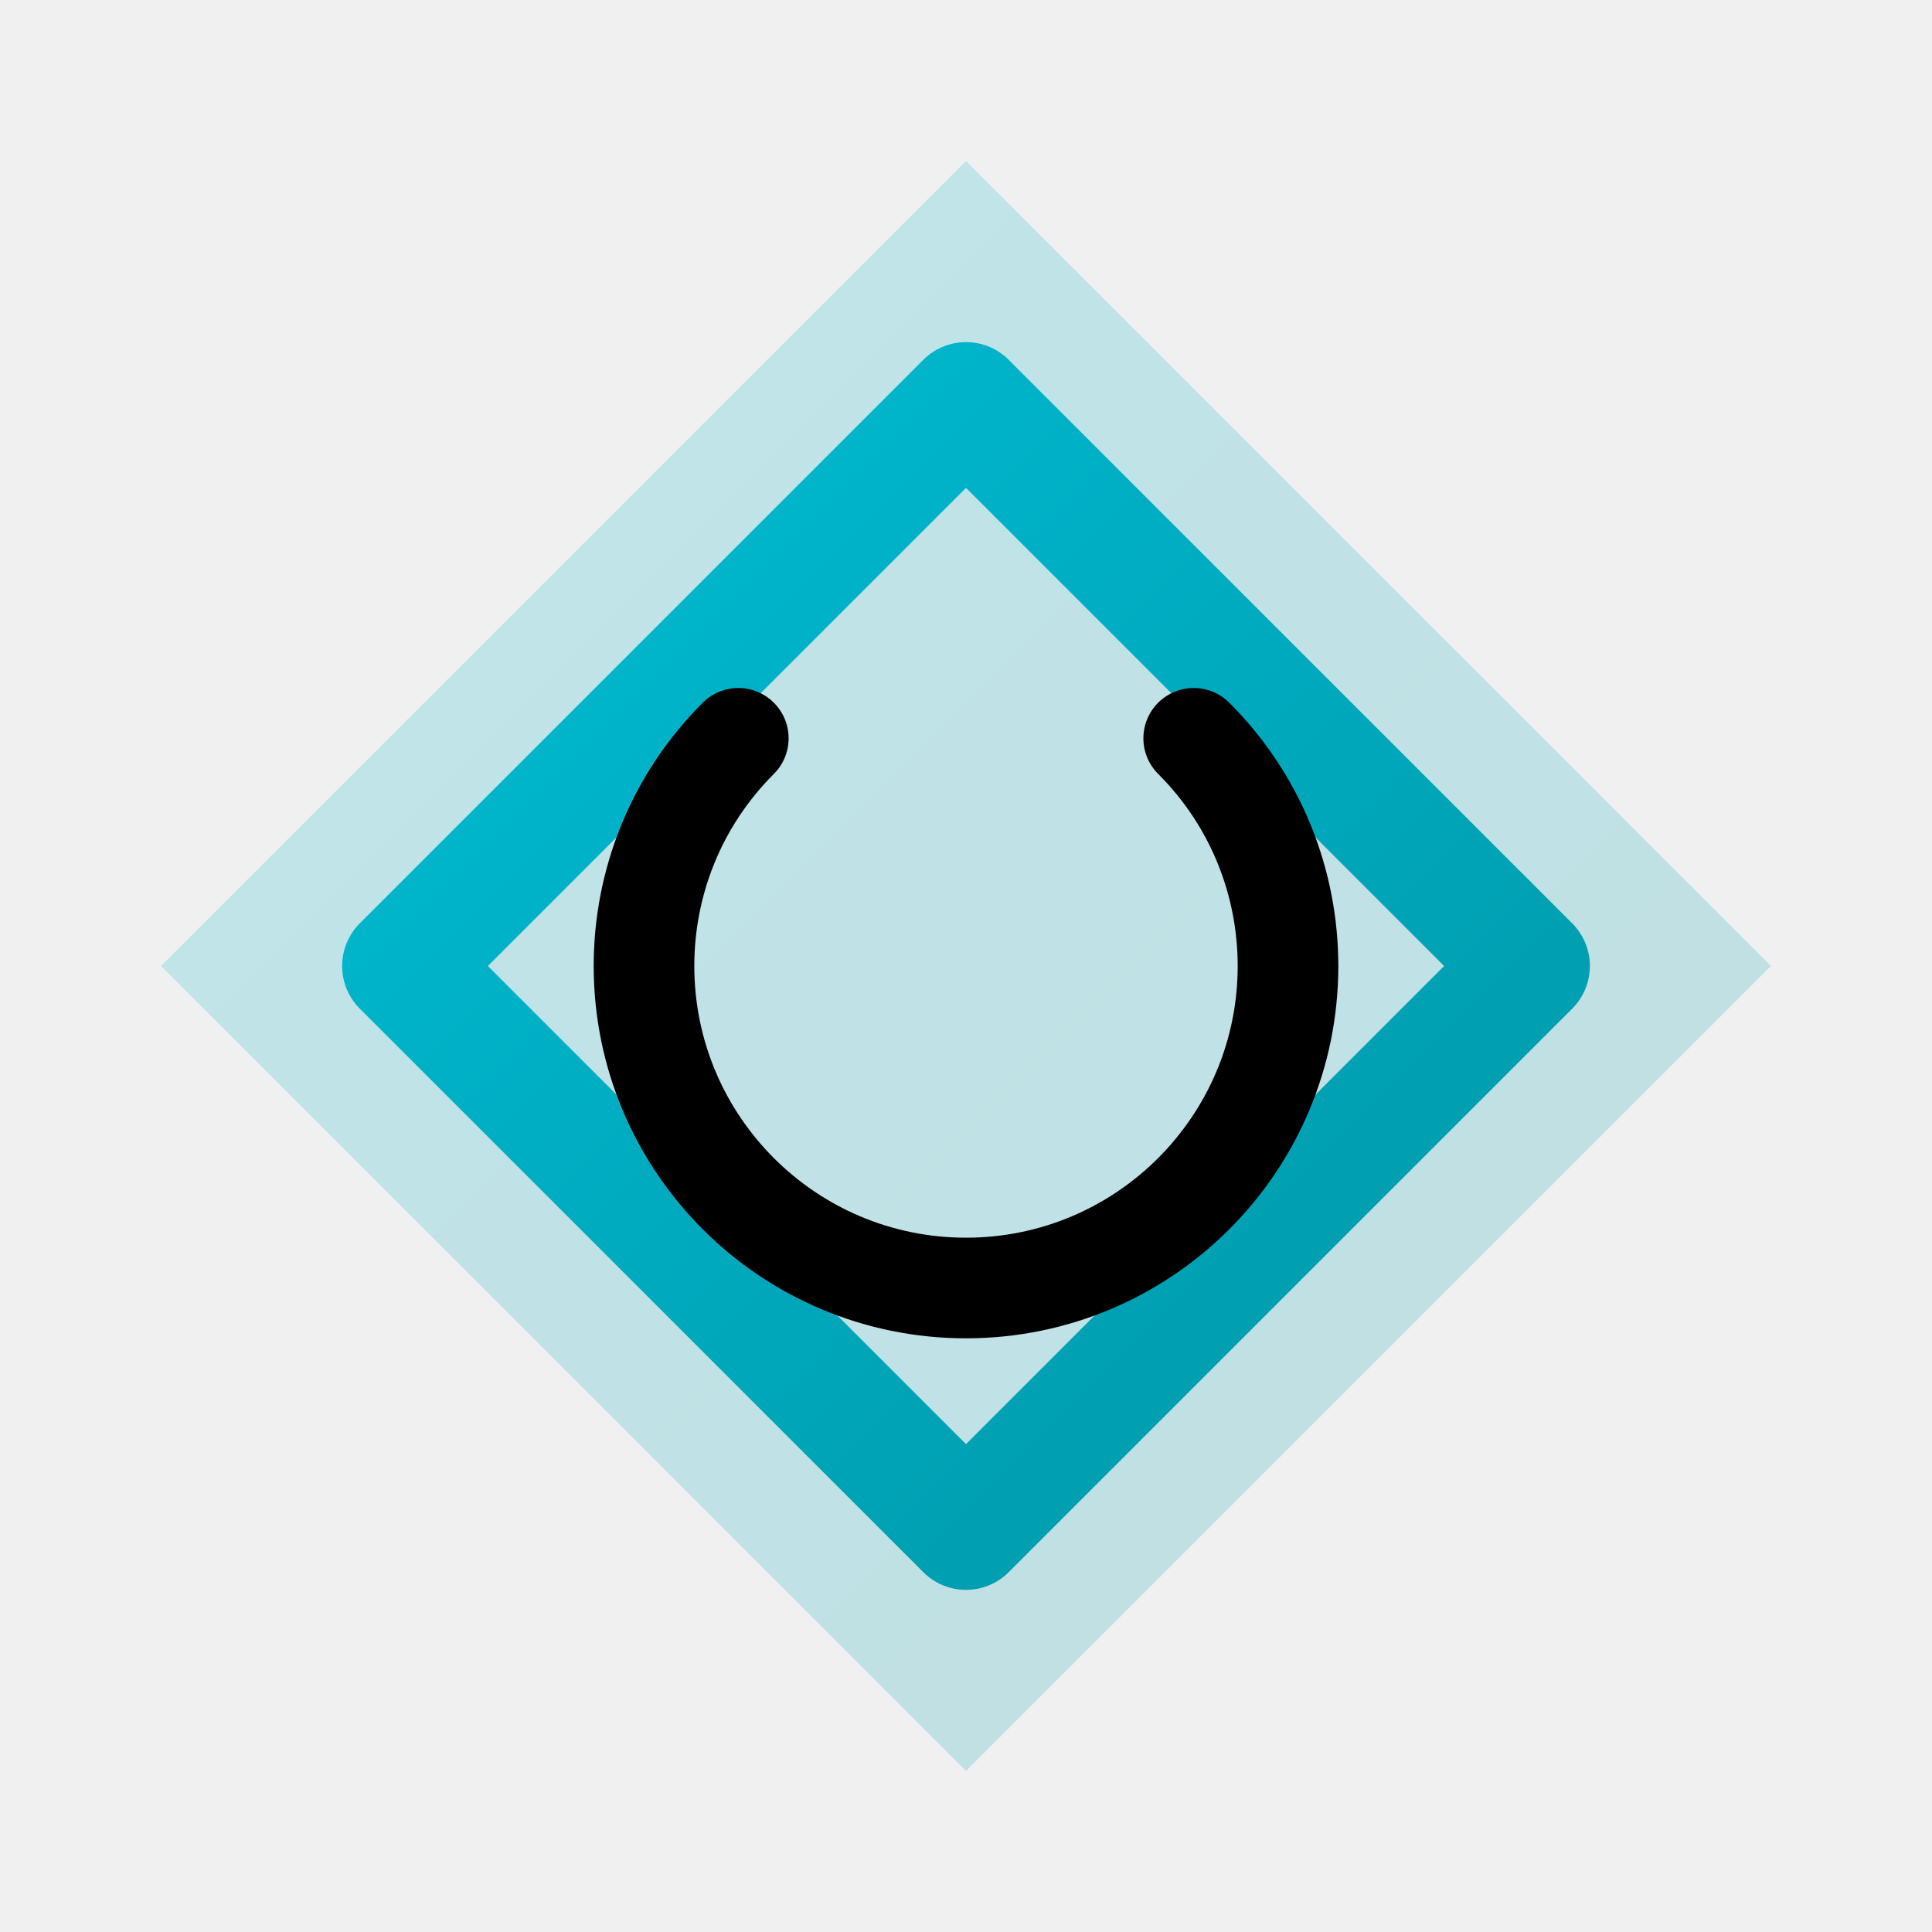
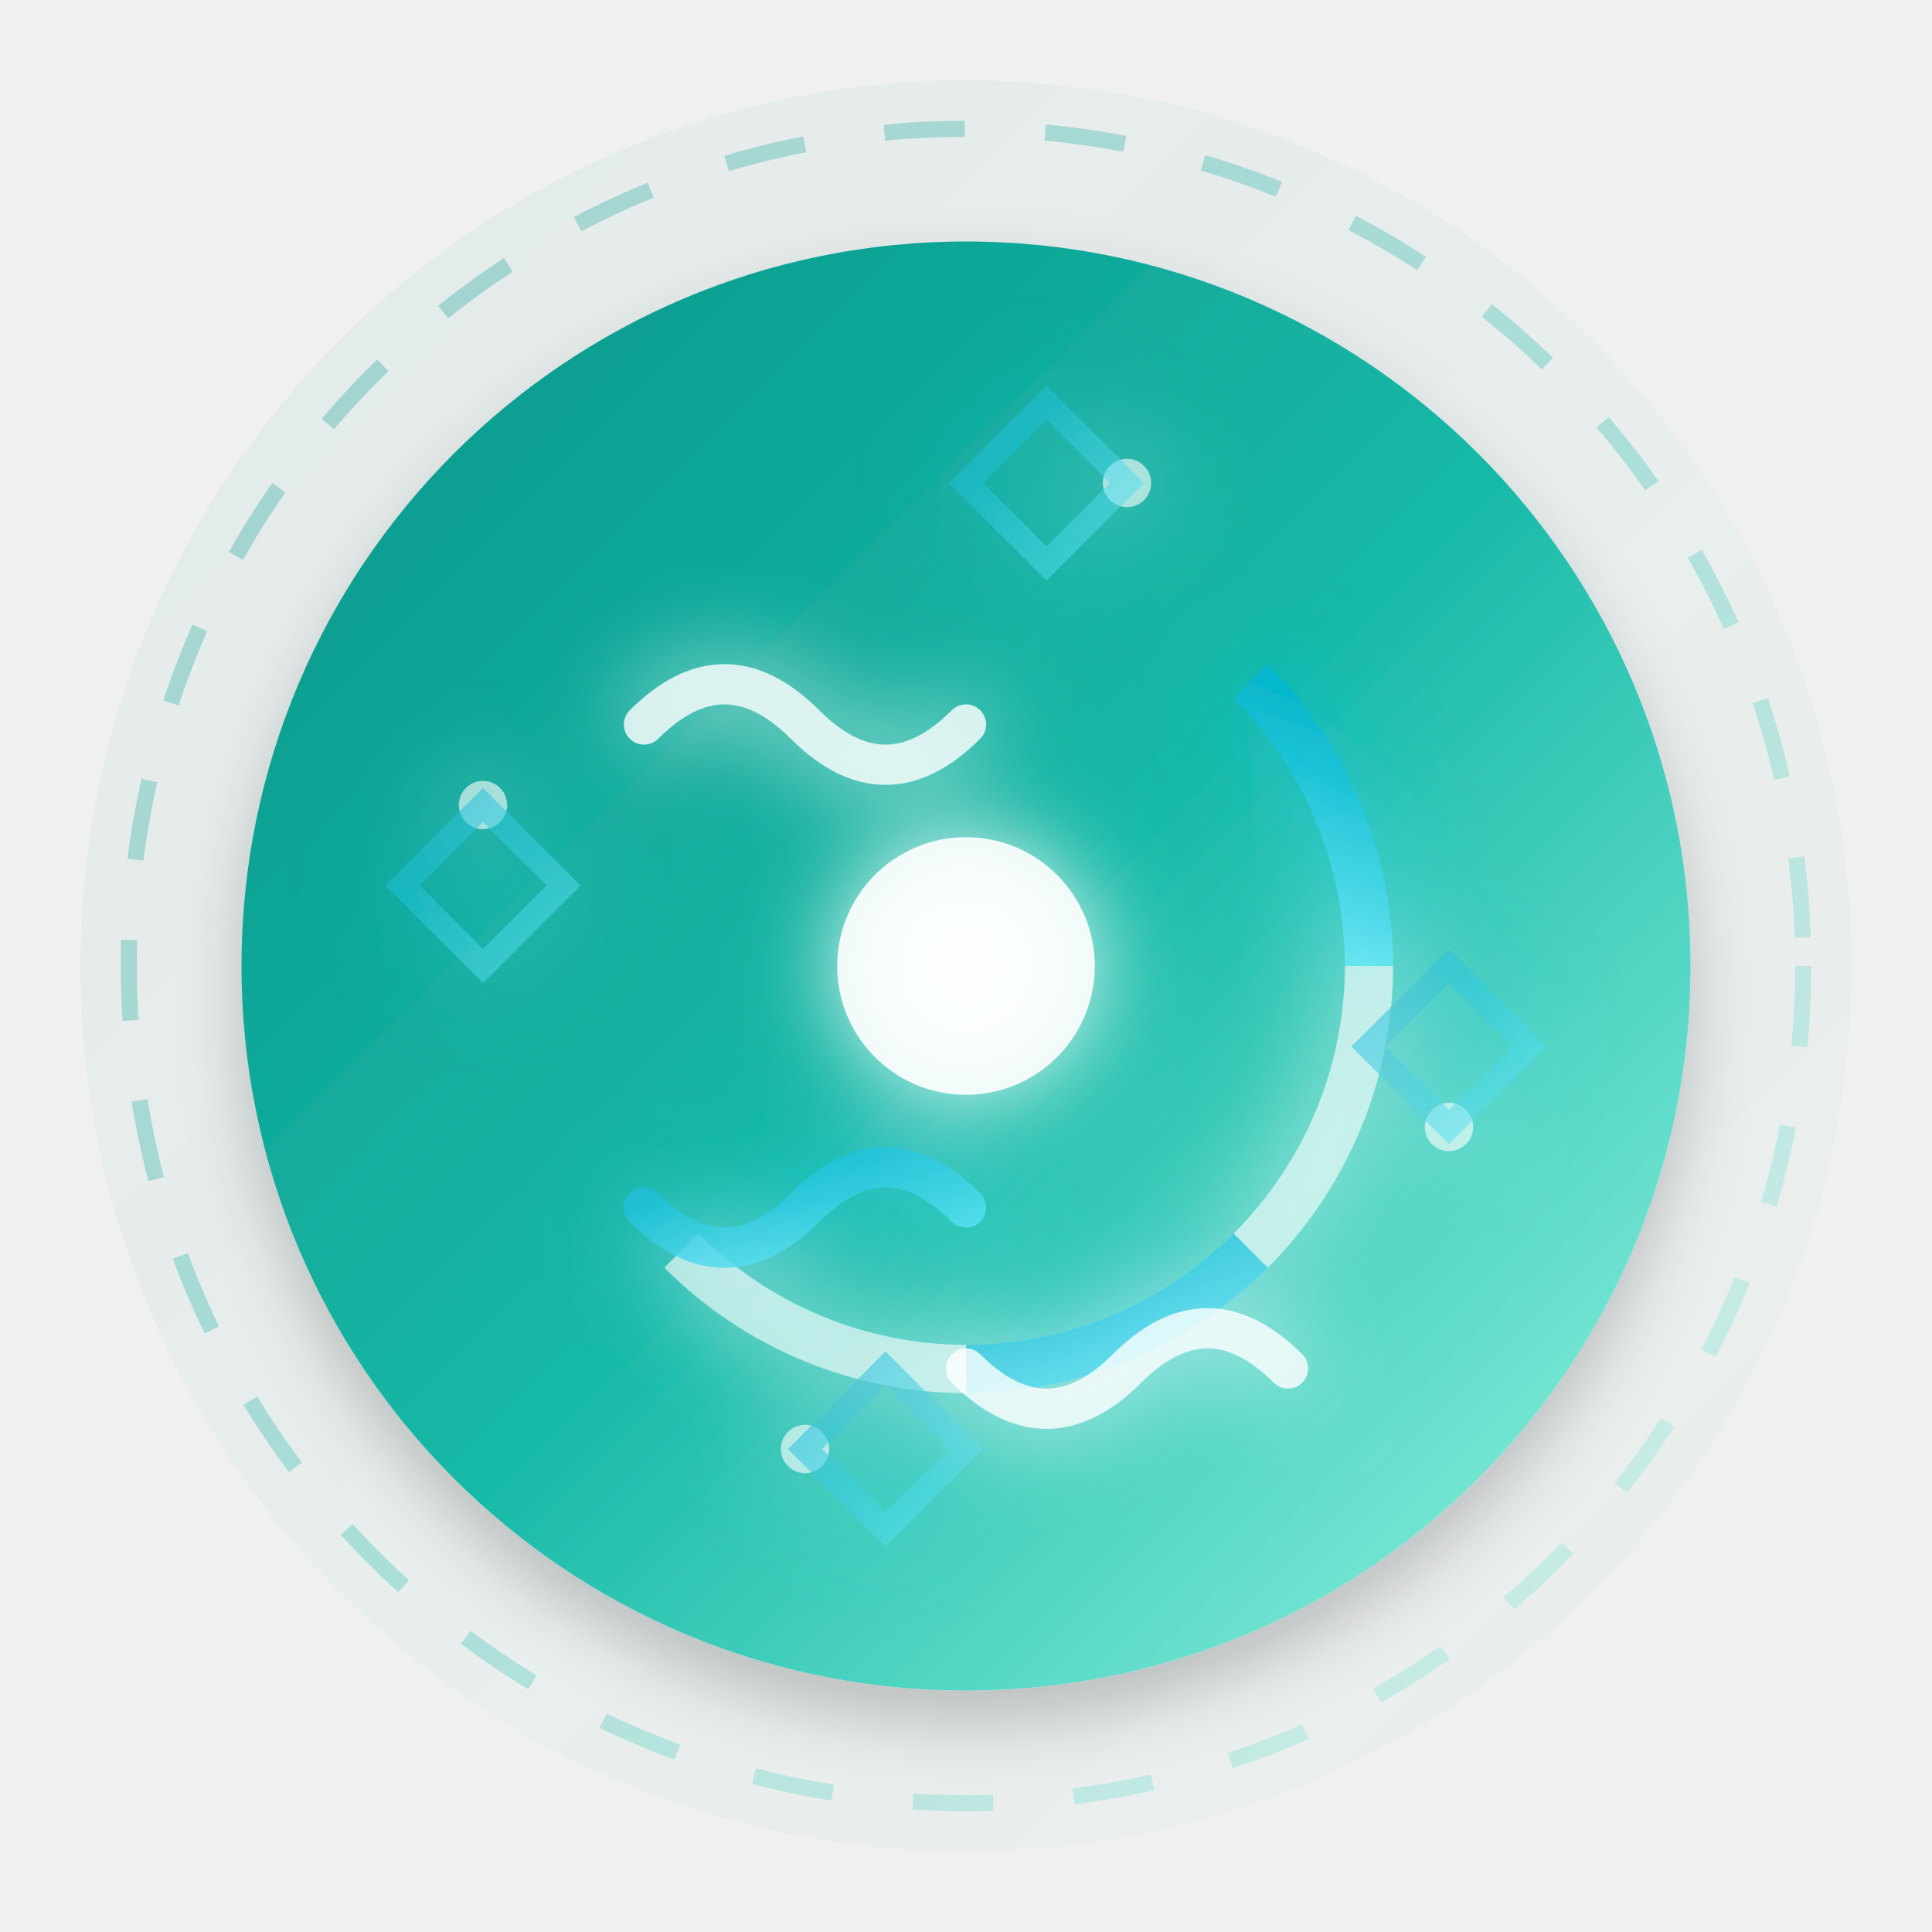
- <svg xmlns="http://www.w3.org/2000/svg" width="48" height="48" viewBox="0 0 48 48" fill="none">
+ <svg xmlns="http://www.w3.org/2000/svg" viewBox="0 0 120 120" width="512" height="512">
  <defs>
-     <linearGradient id="grad1" x1="0%" y1="0%" x2="100%" y2="100%">
-       <stop offset="0%" style="stop-color:#00BCD4;stop-opacity:1" />
-       <stop offset="100%" style="stop-color:#0097A7;stop-opacity:1" />
+     <linearGradient id="primaryGradient" x1="0%" y1="0%" x2="100%" y2="100%">
+       <stop offset="0%" style="stop-color:#0d9488;stop-opacity:1" />
+       <stop offset="50%" style="stop-color:#14b8a6;stop-opacity:1" />
+       <stop offset="100%" style="stop-color:#99f6e4;stop-opacity:1" />
    </linearGradient>
+     <linearGradient id="accentGradient" x1="0%" y1="0%" x2="100%" y2="100%">
+       <stop offset="0%" style="stop-color:#06b6d4;stop-opacity:1" />
+       <stop offset="100%" style="stop-color:#67e8f9;stop-opacity:1" />
+     </linearGradient>
+     <linearGradient id="glowGradient" x1="0%" y1="0%" x2="100%" y2="100%">
+       <stop offset="0%" style="stop-color:#0d9488;stop-opacity:0.3" />
+       <stop offset="100%" style="stop-color:#14b8a6;stop-opacity:0.1" />
+     </linearGradient>
+     <filter id="glow" x="-50%" y="-50%" width="200%" height="200%">
+       <feGaussianBlur stdDeviation="3" result="coloredBlur" />
+       <feMerge>
+         <feMergeNode in="coloredBlur" />
+         <feMergeNode in="SourceGraphic" />
+       </feMerge>
+     </filter>
+     <filter id="innerShadow" x="-50%" y="-50%" width="200%" height="200%">
+       <feOffset dx="0" dy="2" />
+       <feGaussianBlur stdDeviation="2" result="offset-blur" />
+       <feFlood flood-color="#000000" flood-opacity="0.2" />
+       <feComposite in2="offset-blur" operator="in" />
+       <feMerge>
+         <feMergeNode />
+         <feMergeNode in="SourceGraphic" />
+       </feMerge>
+     </filter>
  </defs>
-   <path d="M24 4L4 24L24 44L44 24L24 4Z" fill="url(#grad1)" fill-opacity="0.2" />
-   <path d="M24 10L10 24L24 38L38 24L24 10Z" stroke="url(#grad1)" stroke-width="3" stroke-linecap="round" stroke-linejoin="round" />
-   <path d="M29.657 18.343C31.219 19.905 32 21.948 32 24C32 28.418 28.418 32 24 32C19.582 32 16 28.418 16 24C16 21.948 16.781 19.905 18.343 18.343" stroke="currentColor" stroke-width="2.5" stroke-linecap="round" />
+   <circle cx="60" cy="60" r="55" fill="url(#glowGradient)" opacity="0.2" />
+   <circle cx="60" cy="60" r="45" fill="url(#primaryGradient)" filter="url(#innerShadow)" />
+   <g transform="translate(60, 60)" filter="url(#glow)">
+     <circle cx="0" cy="0" r="8" fill="#ffffff" opacity="0.9" />
+     <g stroke="#ffffff" stroke-width="2" opacity="0.7" fill="none" />
+     <g transform="rotate(45)">
+       <path d="M 0,-25 A 25,25 0 0,1 17.7,-17.7" stroke="url(#accentGradient)" stroke-width="3" fill="none" opacity="0.8" />
+       <path d="M 17.7,-17.7 A 25,25 0 0,1 25,0" stroke="#ffffff" stroke-width="3" fill="none" opacity="0.6" />
+       <path d="M 25,0 A 25,25 0 0,1 17.7,17.7" stroke="url(#accentGradient)" stroke-width="3" fill="none" opacity="0.8" />
+       <path d="M 17.7,17.7 A 25,25 0 0,1 0,25" stroke="#ffffff" stroke-width="3" fill="none" opacity="0.6" />
+     </g>
+     <g opacity="0.8">
+       <path d="M -20,-15 Q -15,-20 -10,-15 Q -5,-10 0,-15" stroke="#ffffff" stroke-width="2.5" fill="none" stroke-linecap="round" />
+       <path d="M -20,15 Q -15,20 -10,15 Q -5,10 0,15" stroke="url(#accentGradient)" stroke-width="2.5" fill="none" stroke-linecap="round" />
+       <path d="M 0,25 Q 5,30 10,25 Q 15,20 20,25" stroke="#ffffff" stroke-width="2.5" fill="none" stroke-linecap="round" />
+     </g>
+     <g fill="#ffffff" opacity="0.6">
+       <circle cx="-30" cy="-10" r="1.5" />
+       <circle cx="30" cy="10" r="1.5" />
+       <circle cx="-10" cy="30" r="1.5" />
+       <circle cx="10" cy="-30" r="1.5" />
+     </g>
+     <g stroke="url(#accentGradient)" stroke-width="1.5" fill="none" opacity="0.5">
+       <polygon points="-35,-5 -30,-10 -25,-5 -30,0" />
+       <polygon points="35,5 30,10 25,5 30,0" />
+       <polygon points="-5,35 -10,30 -5,25 0,30" />
+       <polygon points="5,-35 10,-30 5,-25 0,-30" />
+     </g>
+   </g>
+   <circle cx="60" cy="60" r="52" fill="none" stroke="url(#primaryGradient)" stroke-width="1" opacity="0.3" stroke-dasharray="5,5">
+     <animateTransform attributeName="transform" attributeType="XML" type="rotate" from="0 60 60" to="360 60 60" dur="20s" repeatCount="indefinite" />
+   </circle>
</svg>
